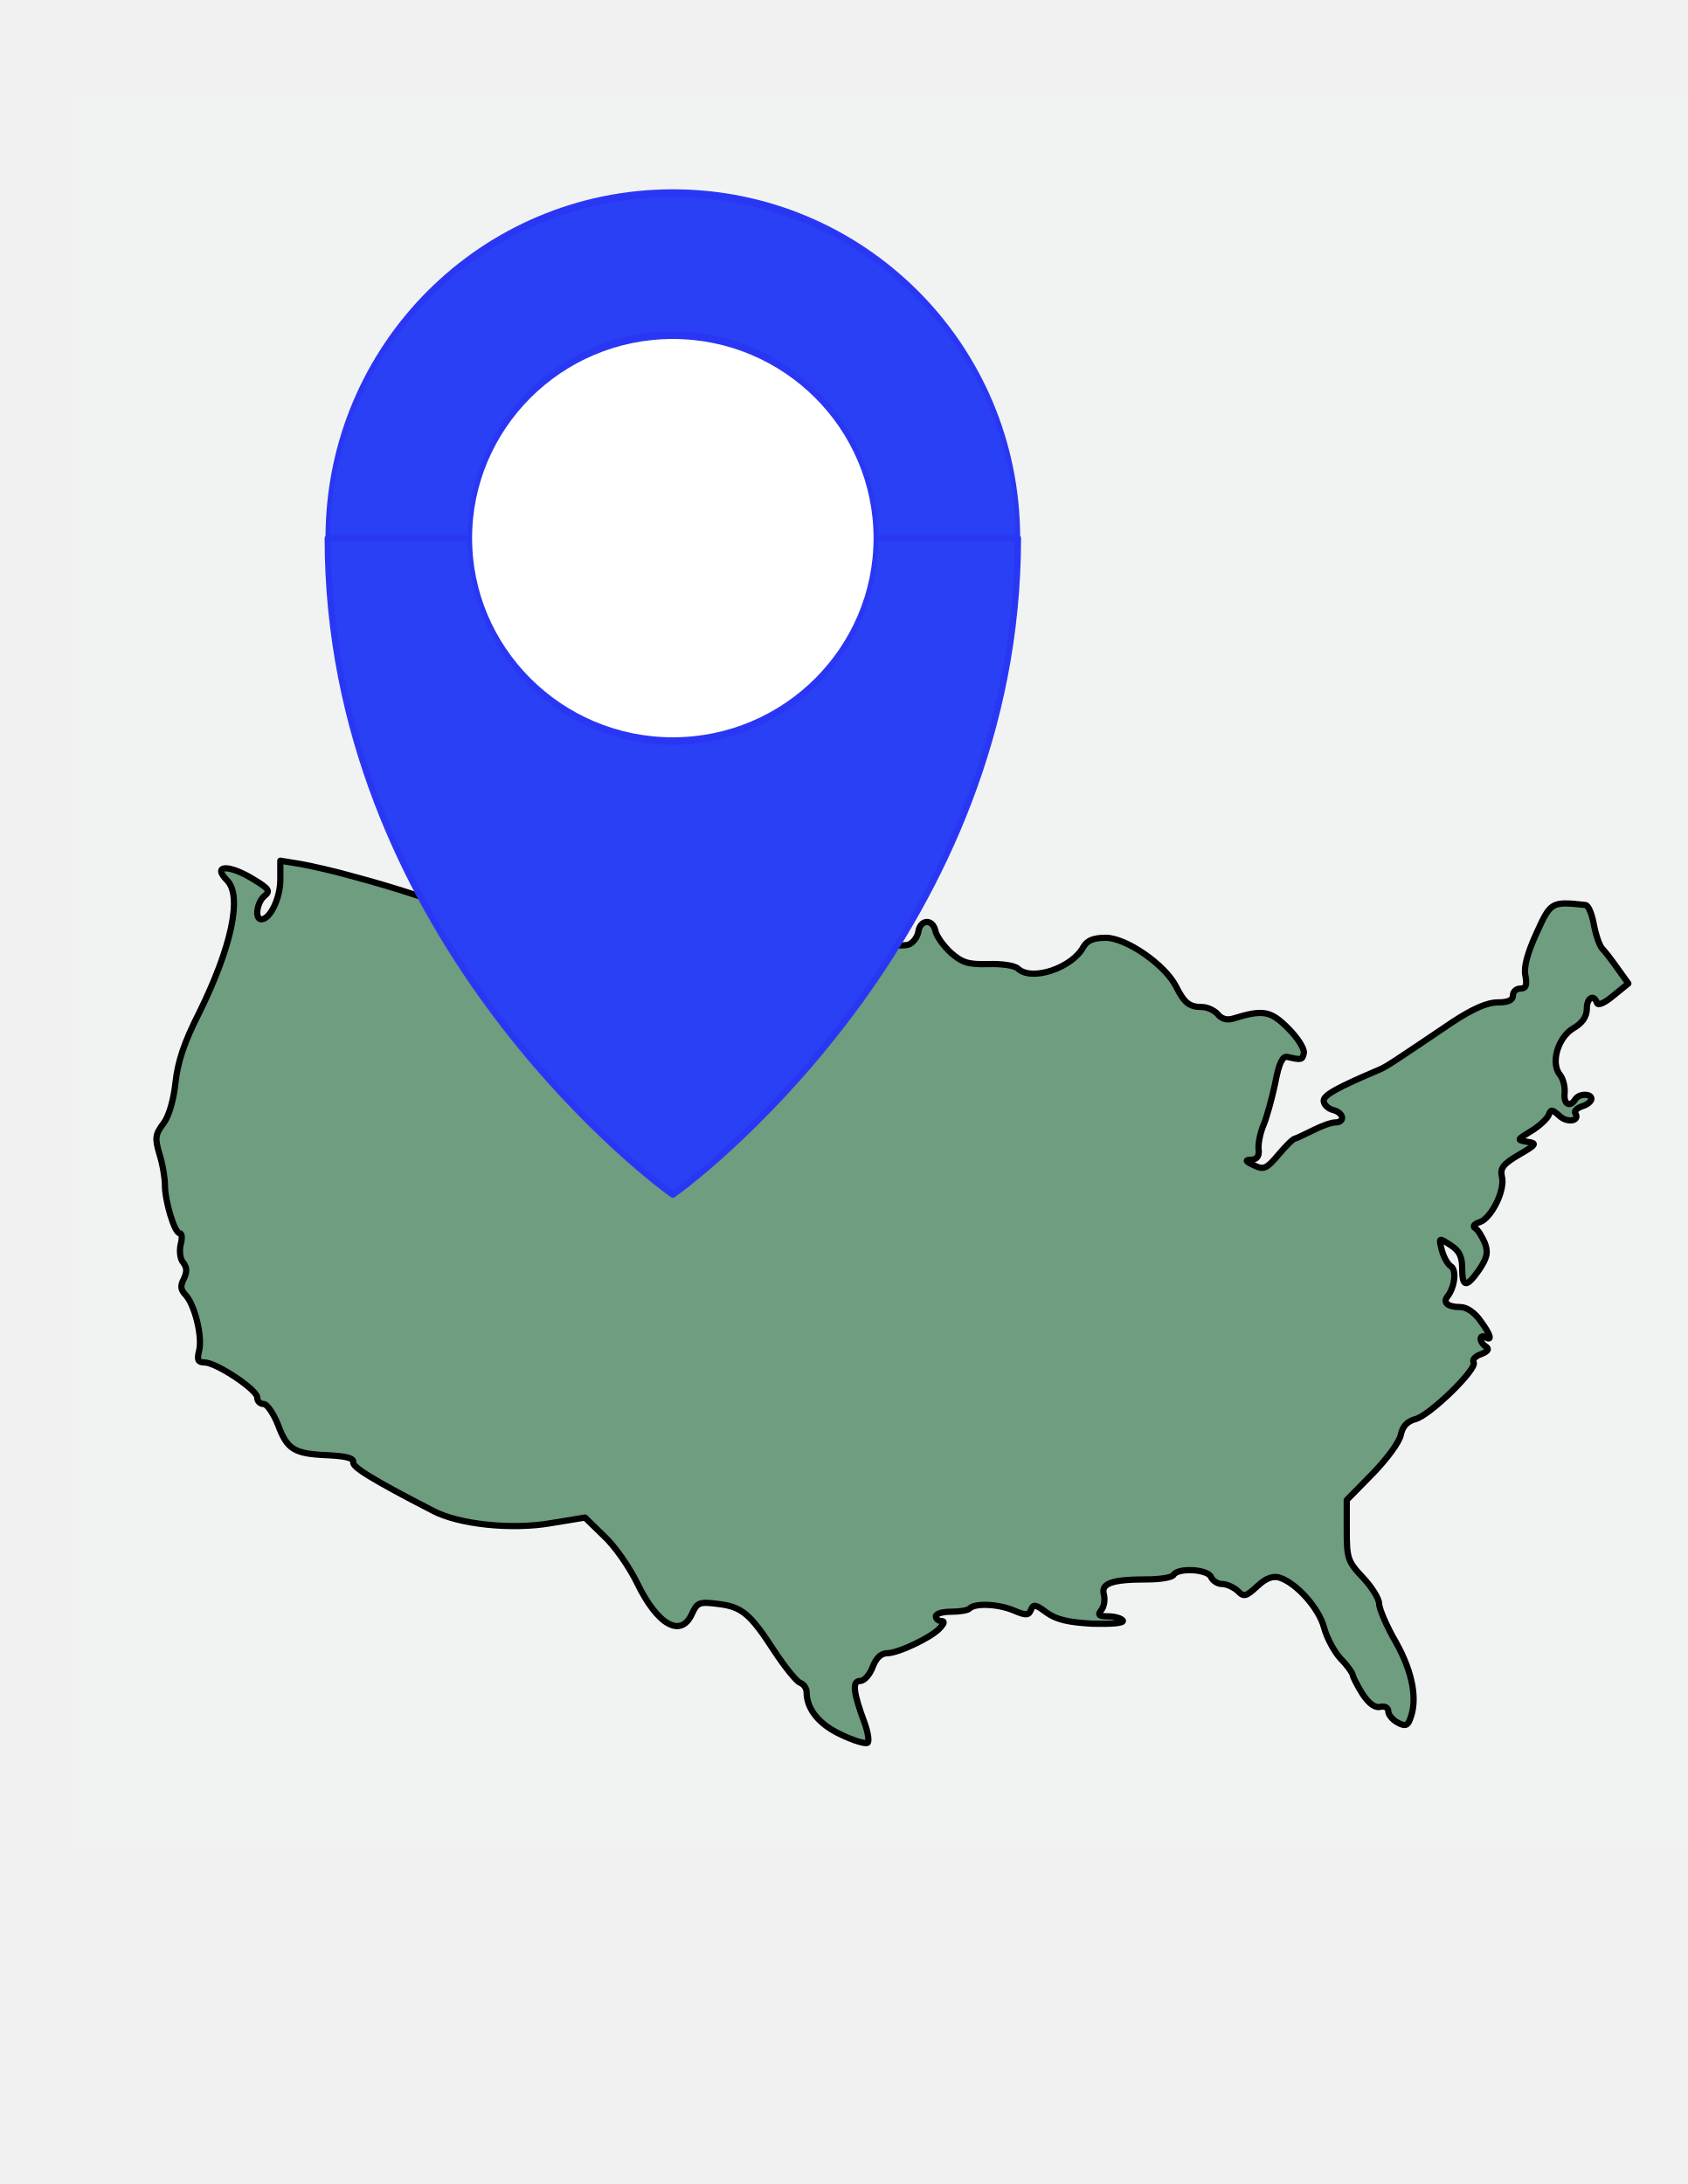
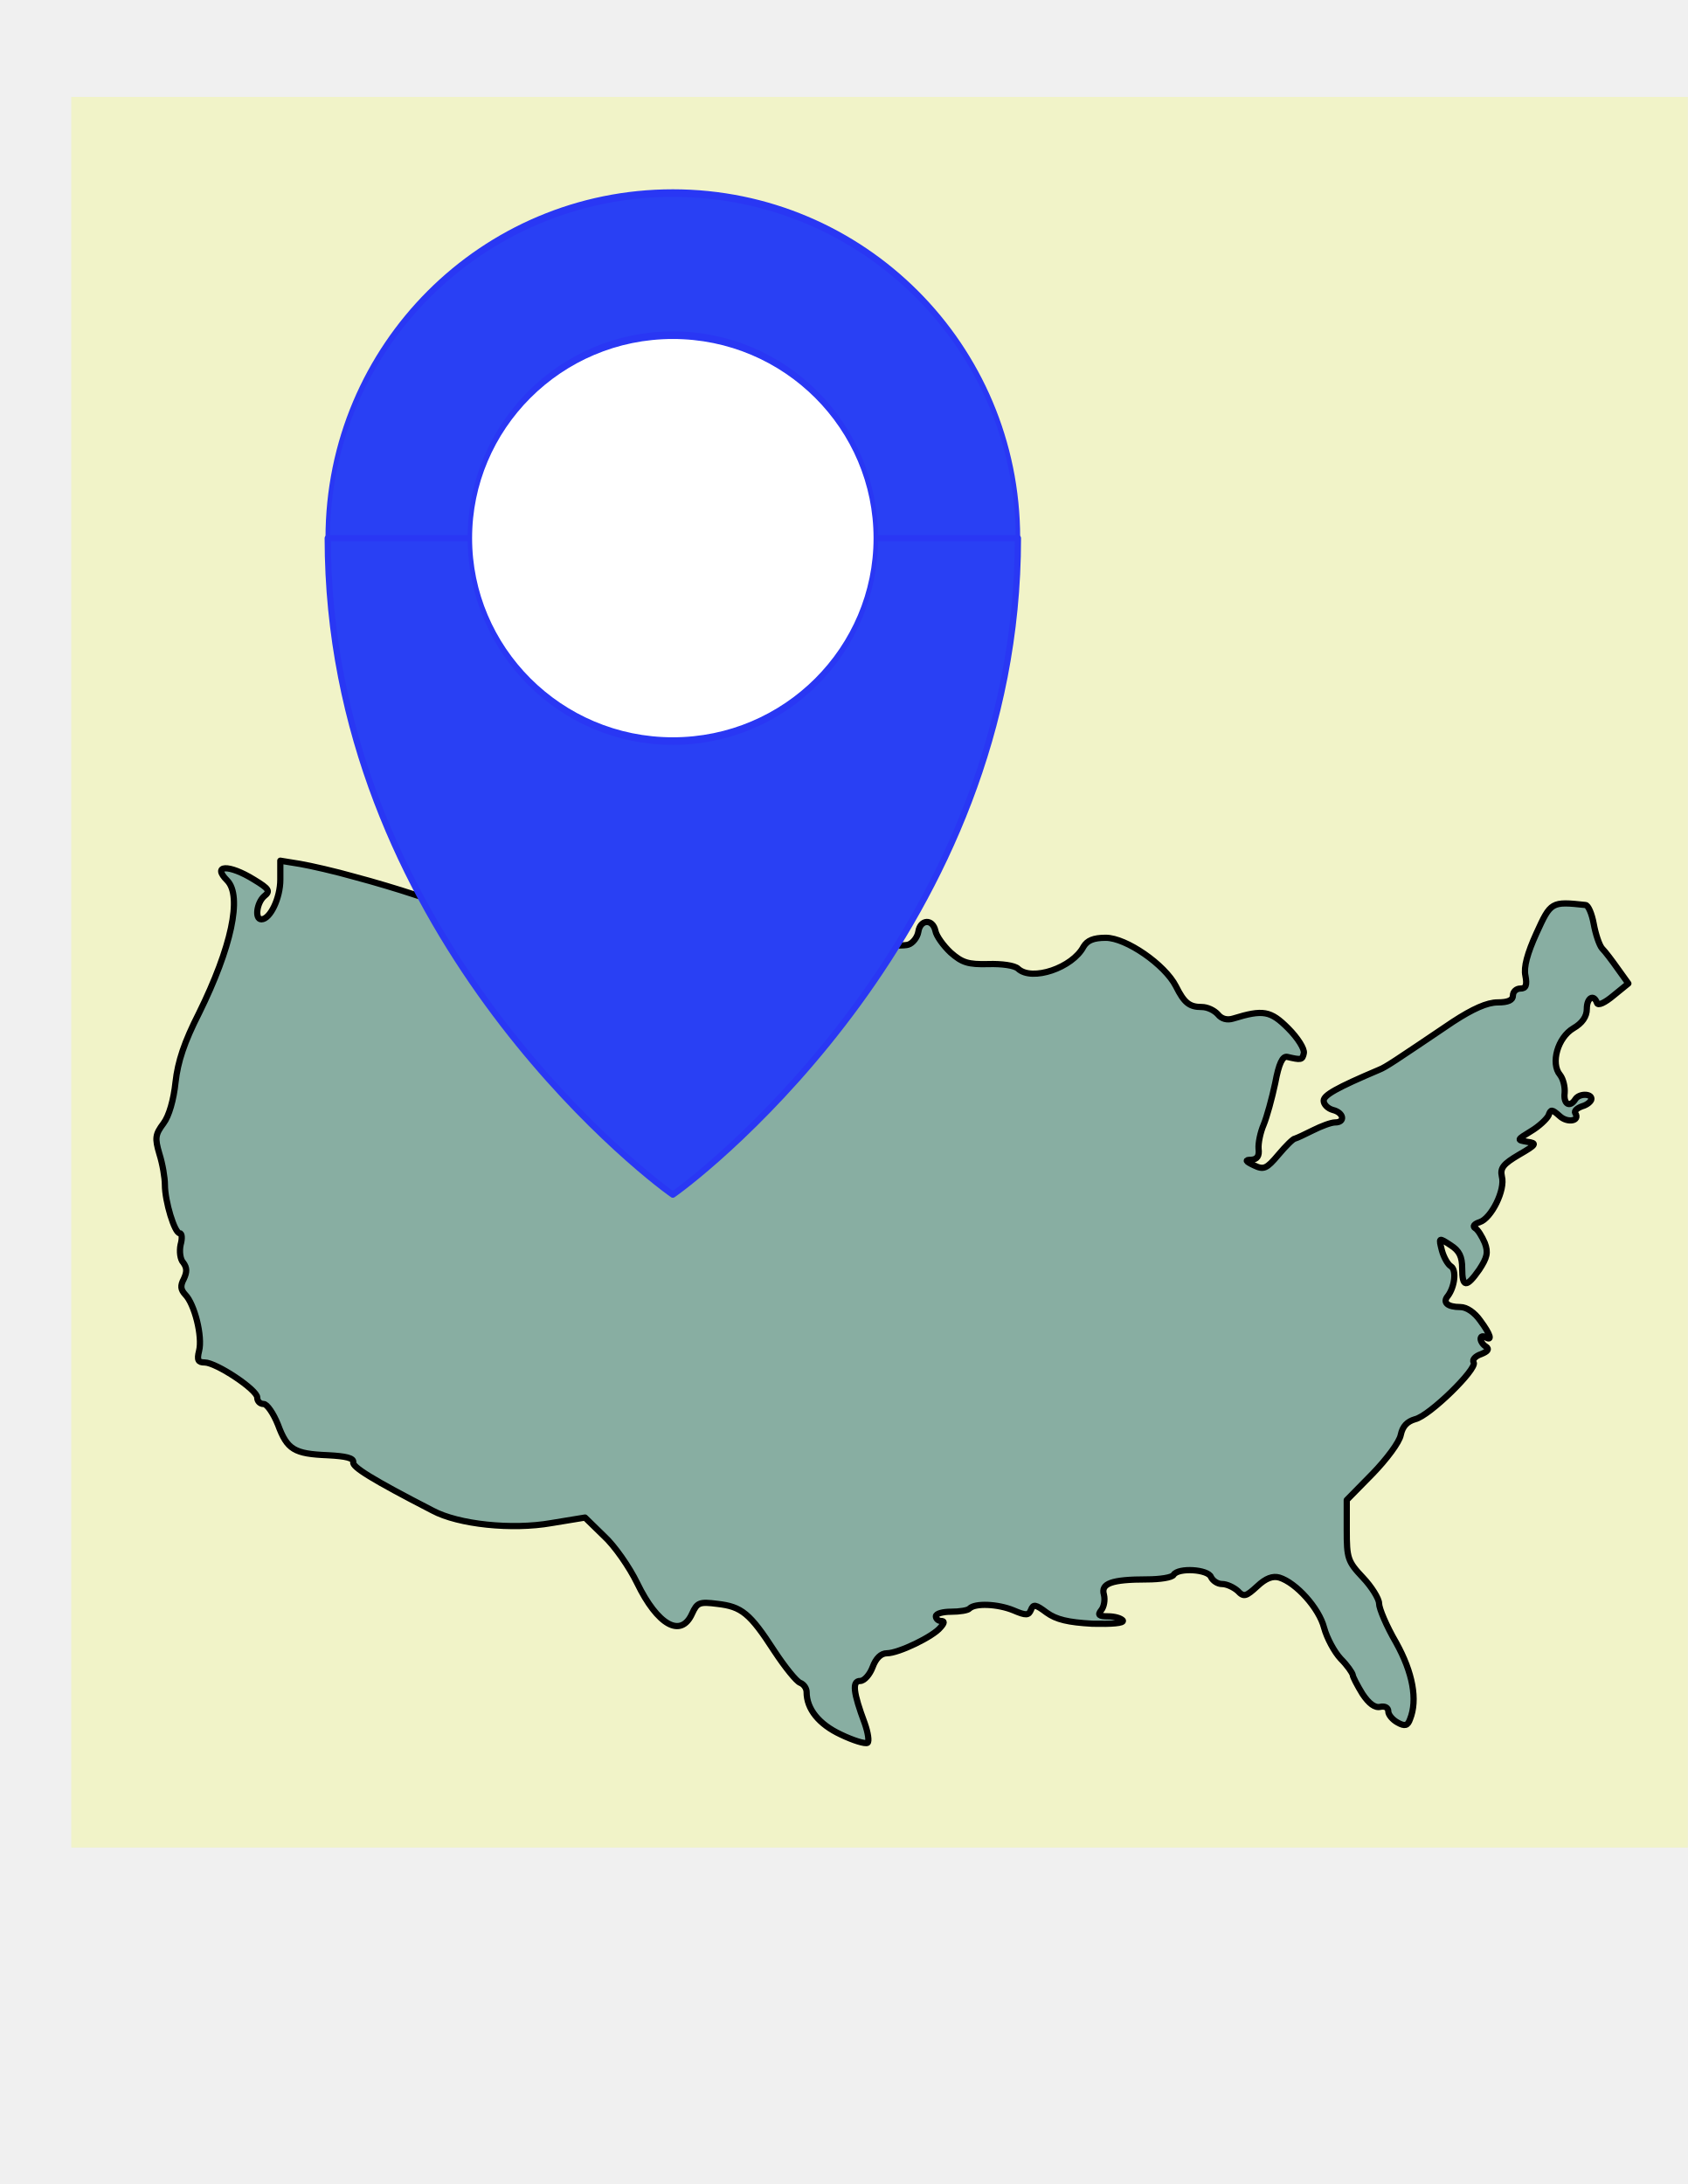
<svg xmlns="http://www.w3.org/2000/svg" width="100%" height="100%" viewBox="0 0 2550 3300" version="1.1" xml:space="preserve" style="fill-rule:evenodd;clip-rule:evenodd;stroke-linejoin:round;stroke-miterlimit:2;">
  <g transform="matrix(0.957764,0,0,0.947531,107.702,146.475)">
-     <rect x="0" y="0" width="2550" height="2791.64" style="fill:rgb(246,255,249);fill-opacity:0.17;" />
+     <rect x="0" y="0" width="2550" height="2791.64" style="fill:rgb(245,255,0);fill-opacity:0.17;" />
  </g>
  <g transform="matrix(0.697477,1.47444e-32,1.47444e-32,-0.697477,-315.823,3572.18)">
-     <path d="M1221,3222C1263,3211 1319,3194 1346,3185C1373,3175 1431,3164 1475,3160C1519,3155 1587,3145 1625,3136C1664,3128 1754,3114 1826,3105C1980,3088 2393,3066 2420,3075C2430,3078 2440,3091 2442,3103C2446,3130 2473,3132 2479,3105C2481,3094 2496,3073 2512,3058C2537,3036 2550,3032 2593,3033C2623,3034 2651,3030 2658,3023C2688,2995 2776,3025 2800,3071C2808,3084 2821,3090 2848,3090C2892,3090 2976,3032 3000,2985C3018,2949 3029,2940 3056,2940C3068,2940 3083,2933 3091,2924C3099,2914 3111,2911 3124,2915C3189,2935 3205,2932 3243,2894C3264,2873 3279,2849 3277,2840C3274,2825 3271,2825 3241,2832C3231,2834 3223,2818 3215,2775C3208,2742 3197,2702 3190,2685C3183,2669 3178,2645 3179,2633C3181,2617 3176,2610 3163,2609C3149,2609 3150,2606 3169,2597C3190,2587 3196,2589 3222,2620C3238,2639 3254,2655 3258,2655C3262,2656 3279,2664 3297,2673C3315,2682 3336,2690 3345,2690C3367,2690 3364,2711 3340,2717C3329,2720 3320,2729 3320,2737C3320,2749 3348,2765 3440,2804C3455,2810 3471,2821 3600,2908C3643,2936 3674,2950 3697,2950C3720,2950 3730,2955 3730,2965C3730,2973 3737,2980 3746,2980C3758,2980 3761,2987 3757,3008C3753,3026 3761,3056 3781,3100C3812,3168 3813,3169 3887,3161C3893,3161 3901,3142 3905,3120C3909,3098 3917,3074 3923,3067C3930,3060 3945,3040 3957,3023L3980,2991L3948,2965C3929,2949 3914,2942 3912,2949C3905,2969 3890,2960 3890,2936C3890,2919 3880,2905 3861,2894C3827,2874 3811,2818 3832,2793C3839,2784 3843,2767 3842,2754C3839,2730 3853,2721 3865,2740C3873,2753 3900,2753 3900,2741C3900,2736 3891,2728 3880,2725C3869,2721 3862,2715 3865,2710C3876,2693 3848,2688 3831,2704C3814,2719 3812,2719 3807,2705C3803,2697 3786,2681 3769,2671C3738,2652 3738,2652 3761,2648C3783,2645 3781,2642 3743,2620C3709,2600 3702,2591 3706,2573C3714,2544 3683,2482 3658,2474C3646,2470 3642,2465 3648,2461C3654,2458 3663,2443 3669,2429C3677,2408 3674,2397 3657,2371C3629,2331 3620,2332 3620,2374C3620,2399 3614,2412 3595,2424C3569,2441 3569,2441 3576,2413C3580,2398 3589,2382 3596,2378C3608,2370 3604,2334 3589,2314C3577,2300 3588,2290 3616,2290C3630,2290 3647,2278 3659,2261C3682,2230 3686,2215 3670,2225C3665,2228 3660,2227 3660,2221C3660,2216 3665,2208 3672,2204C3679,2199 3676,2194 3661,2188C3649,2184 3641,2176 3645,2170C3653,2156 3549,2054 3518,2047C3501,2042 3491,2032 3487,2013C3484,1997 3456,1960 3426,1929L3370,1872L3370,1807C3370,1746 3372,1739 3405,1704C3424,1684 3440,1658 3440,1648C3440,1637 3456,1599 3477,1563C3513,1498 3524,1439 3507,1397C3502,1383 3496,1381 3480,1390C3469,1396 3460,1407 3460,1414C3460,1422 3453,1426 3443,1424C3431,1421 3418,1431 3404,1452C3393,1470 3383,1489 3383,1493C3382,1498 3371,1514 3357,1528C3343,1543 3327,1573 3321,1595C3310,1638 3260,1693 3224,1704C3210,1708 3195,1703 3176,1685C3152,1663 3147,1661 3134,1675C3125,1683 3110,1690 3100,1690C3090,1690 3080,1697 3076,1705C3070,1722 3005,1726 2995,1710C2992,1704 2965,1700 2937,1700C2860,1700 2837,1691 2844,1667C2847,1655 2844,1640 2838,1633C2830,1623 2833,1620 2853,1620C2867,1620 2881,1616 2885,1611C2888,1605 2861,1603 2819,1604C2766,1607 2741,1613 2720,1628C2696,1646 2691,1647 2686,1634C2681,1622 2676,1621 2648,1633C2614,1647 2565,1649 2553,1637C2550,1633 2532,1630 2513,1630C2495,1630 2480,1626 2480,1620C2480,1615 2485,1610 2491,1610C2499,1610 2499,1606 2490,1596C2474,1576 2399,1540 2374,1540C2361,1540 2350,1529 2343,1510C2337,1494 2325,1480 2316,1480C2298,1480 2301,1455 2326,1388C2333,1368 2336,1349 2332,1346C2327,1343 2301,1351 2274,1364C2227,1386 2200,1419 2200,1456C2200,1464 2194,1473 2186,1476C2178,1479 2153,1510 2130,1545C2077,1627 2059,1641 2007,1647C1968,1652 1963,1650 1952,1626C1928,1572 1877,1601 1833,1692C1816,1727 1784,1773 1761,1794L1720,1834L1647,1822C1562,1807 1446,1819 1390,1849C1258,1917 1215,1944 1218,1954C1219,1963 1202,1967 1163,1969C1090,1972 1075,1981 1055,2035C1045,2060 1031,2080 1024,2080C1016,2080 1010,2086 1010,2094C1010,2111 921,2170 896,2170C882,2170 879,2175 884,2195C892,2226 874,2297 854,2317C844,2328 843,2336 851,2351C858,2366 858,2375 850,2386C843,2393 841,2411 844,2425C848,2439 847,2450 842,2450C831,2450 810,2519 810,2555C810,2570 805,2600 798,2622C788,2656 789,2664 807,2688C819,2704 829,2739 833,2777C838,2822 852,2864 884,2927C954,3069 978,3180 945,3214C911,3248 948,3250 1003,3216C1036,3196 1039,3191 1025,3180C1009,3166 1004,3130 1019,3130C1038,3130 1060,3176 1060,3216L1060,3257L1103,3250C1126,3246 1179,3234 1221,3222Z" style="fill:rgb(110,157,127);stroke:black;stroke-width:13.48px;" />
+     <path d="M1221,3222C1263,3211 1319,3194 1346,3185C1373,3175 1431,3164 1475,3160C1519,3155 1587,3145 1625,3136C1664,3128 1754,3114 1826,3105C1980,3088 2393,3066 2420,3075C2430,3078 2440,3091 2442,3103C2446,3130 2473,3132 2479,3105C2481,3094 2496,3073 2512,3058C2537,3036 2550,3032 2593,3033C2623,3034 2651,3030 2658,3023C2688,2995 2776,3025 2800,3071C2808,3084 2821,3090 2848,3090C2892,3090 2976,3032 3000,2985C3018,2949 3029,2940 3056,2940C3068,2940 3083,2933 3091,2924C3099,2914 3111,2911 3124,2915C3189,2935 3205,2932 3243,2894C3264,2873 3279,2849 3277,2840C3274,2825 3271,2825 3241,2832C3231,2834 3223,2818 3215,2775C3208,2742 3197,2702 3190,2685C3183,2669 3178,2645 3179,2633C3181,2617 3176,2610 3163,2609C3149,2609 3150,2606 3169,2597C3190,2587 3196,2589 3222,2620C3238,2639 3254,2655 3258,2655C3262,2656 3279,2664 3297,2673C3315,2682 3336,2690 3345,2690C3367,2690 3364,2711 3340,2717C3329,2720 3320,2729 3320,2737C3320,2749 3348,2765 3440,2804C3455,2810 3471,2821 3600,2908C3643,2936 3674,2950 3697,2950C3720,2950 3730,2955 3730,2965C3730,2973 3737,2980 3746,2980C3758,2980 3761,2987 3757,3008C3753,3026 3761,3056 3781,3100C3812,3168 3813,3169 3887,3161C3893,3161 3901,3142 3905,3120C3909,3098 3917,3074 3923,3067C3930,3060 3945,3040 3957,3023L3980,2991L3948,2965C3929,2949 3914,2942 3912,2949C3905,2969 3890,2960 3890,2936C3890,2919 3880,2905 3861,2894C3827,2874 3811,2818 3832,2793C3839,2784 3843,2767 3842,2754C3839,2730 3853,2721 3865,2740C3873,2753 3900,2753 3900,2741C3900,2736 3891,2728 3880,2725C3869,2721 3862,2715 3865,2710C3876,2693 3848,2688 3831,2704C3814,2719 3812,2719 3807,2705C3803,2697 3786,2681 3769,2671C3738,2652 3738,2652 3761,2648C3783,2645 3781,2642 3743,2620C3709,2600 3702,2591 3706,2573C3714,2544 3683,2482 3658,2474C3646,2470 3642,2465 3648,2461C3654,2458 3663,2443 3669,2429C3677,2408 3674,2397 3657,2371C3629,2331 3620,2332 3620,2374C3620,2399 3614,2412 3595,2424C3569,2441 3569,2441 3576,2413C3580,2398 3589,2382 3596,2378C3608,2370 3604,2334 3589,2314C3577,2300 3588,2290 3616,2290C3630,2290 3647,2278 3659,2261C3682,2230 3686,2215 3670,2225C3665,2228 3660,2227 3660,2221C3660,2216 3665,2208 3672,2204C3679,2199 3676,2194 3661,2188C3649,2184 3641,2176 3645,2170C3653,2156 3549,2054 3518,2047C3501,2042 3491,2032 3487,2013C3484,1997 3456,1960 3426,1929L3370,1872L3370,1807C3370,1746 3372,1739 3405,1704C3424,1684 3440,1658 3440,1648C3440,1637 3456,1599 3477,1563C3513,1498 3524,1439 3507,1397C3502,1383 3496,1381 3480,1390C3469,1396 3460,1407 3460,1414C3460,1422 3453,1426 3443,1424C3431,1421 3418,1431 3404,1452C3393,1470 3383,1489 3383,1493C3382,1498 3371,1514 3357,1528C3343,1543 3327,1573 3321,1595C3310,1638 3260,1693 3224,1704C3210,1708 3195,1703 3176,1685C3152,1663 3147,1661 3134,1675C3125,1683 3110,1690 3100,1690C3090,1690 3080,1697 3076,1705C3070,1722 3005,1726 2995,1710C2992,1704 2965,1700 2937,1700C2860,1700 2837,1691 2844,1667C2847,1655 2844,1640 2838,1633C2830,1623 2833,1620 2853,1620C2867,1620 2881,1616 2885,1611C2888,1605 2861,1603 2819,1604C2766,1607 2741,1613 2720,1628C2696,1646 2691,1647 2686,1634C2681,1622 2676,1621 2648,1633C2614,1647 2565,1649 2553,1637C2550,1633 2532,1630 2513,1630C2495,1630 2480,1626 2480,1620C2480,1615 2485,1610 2491,1610C2499,1610 2499,1606 2490,1596C2474,1576 2399,1540 2374,1540C2361,1540 2350,1529 2343,1510C2337,1494 2325,1480 2316,1480C2298,1480 2301,1455 2326,1388C2333,1368 2336,1349 2332,1346C2327,1343 2301,1351 2274,1364C2227,1386 2200,1419 2200,1456C2200,1464 2194,1473 2186,1476C2178,1479 2153,1510 2130,1545C2077,1627 2059,1641 2007,1647C1968,1652 1963,1650 1952,1626C1928,1572 1877,1601 1833,1692C1816,1727 1784,1773 1761,1794L1720,1834L1647,1822C1562,1807 1446,1819 1390,1849C1258,1917 1215,1944 1218,1954C1219,1963 1202,1967 1163,1969C1090,1972 1075,1981 1055,2035C1045,2060 1031,2080 1024,2080C1016,2080 1010,2086 1010,2094C1010,2111 921,2170 896,2170C882,2170 879,2175 884,2195C892,2226 874,2297 854,2317C844,2328 843,2336 851,2351C858,2366 858,2375 850,2386C843,2393 841,2411 844,2425C848,2439 847,2450 842,2450C831,2450 810,2519 810,2555C810,2570 805,2600 798,2622C788,2656 789,2664 807,2688C819,2704 829,2739 833,2777C838,2822 852,2864 884,2927C954,3069 978,3180 945,3214C911,3248 948,3250 1003,3216C1036,3196 1039,3191 1025,3180C1009,3166 1004,3130 1019,3130C1038,3130 1060,3176 1060,3216L1060,3257L1103,3250C1126,3246 1179,3234 1221,3222Z" style="fill:rgb(136,174,162);stroke:black;stroke-width:13.48px;" />
  </g>
  <g transform="matrix(1,0,0,1,-258.486,-30.1567)">
    <g transform="matrix(0.981229,0,0,1.66002,59.8172,-899.416)">
      <ellipse cx="1238.43" cy="1049.8" rx="531.356" ry="314.081" style="fill:rgb(41,64,244);stroke:rgb(41,55,244);stroke-width:6.89px;stroke-linecap:round;stroke-miterlimit:1.5;" />
    </g>
    <path d="M1275,1835.27C1326.63,1799.47 1796.38,1430.49 1796.38,843.286L753.618,843.286C753.618,1430.49 1223.37,1799.47 1275,1835.27Z" style="fill:rgb(41,64,244);stroke:rgb(41,55,244);stroke-width:9.4px;stroke-linecap:round;stroke-miterlimit:1.5;" />
    <g transform="matrix(0.577099,0,0,0.976324,560.304,-181.664)">
      <ellipse cx="1238.43" cy="1049.8" rx="531.356" ry="314.081" style="fill:white;stroke:rgb(41,55,244);stroke-width:11.72px;stroke-linecap:round;stroke-miterlimit:1.5;" />
    </g>
  </g>
</svg>
